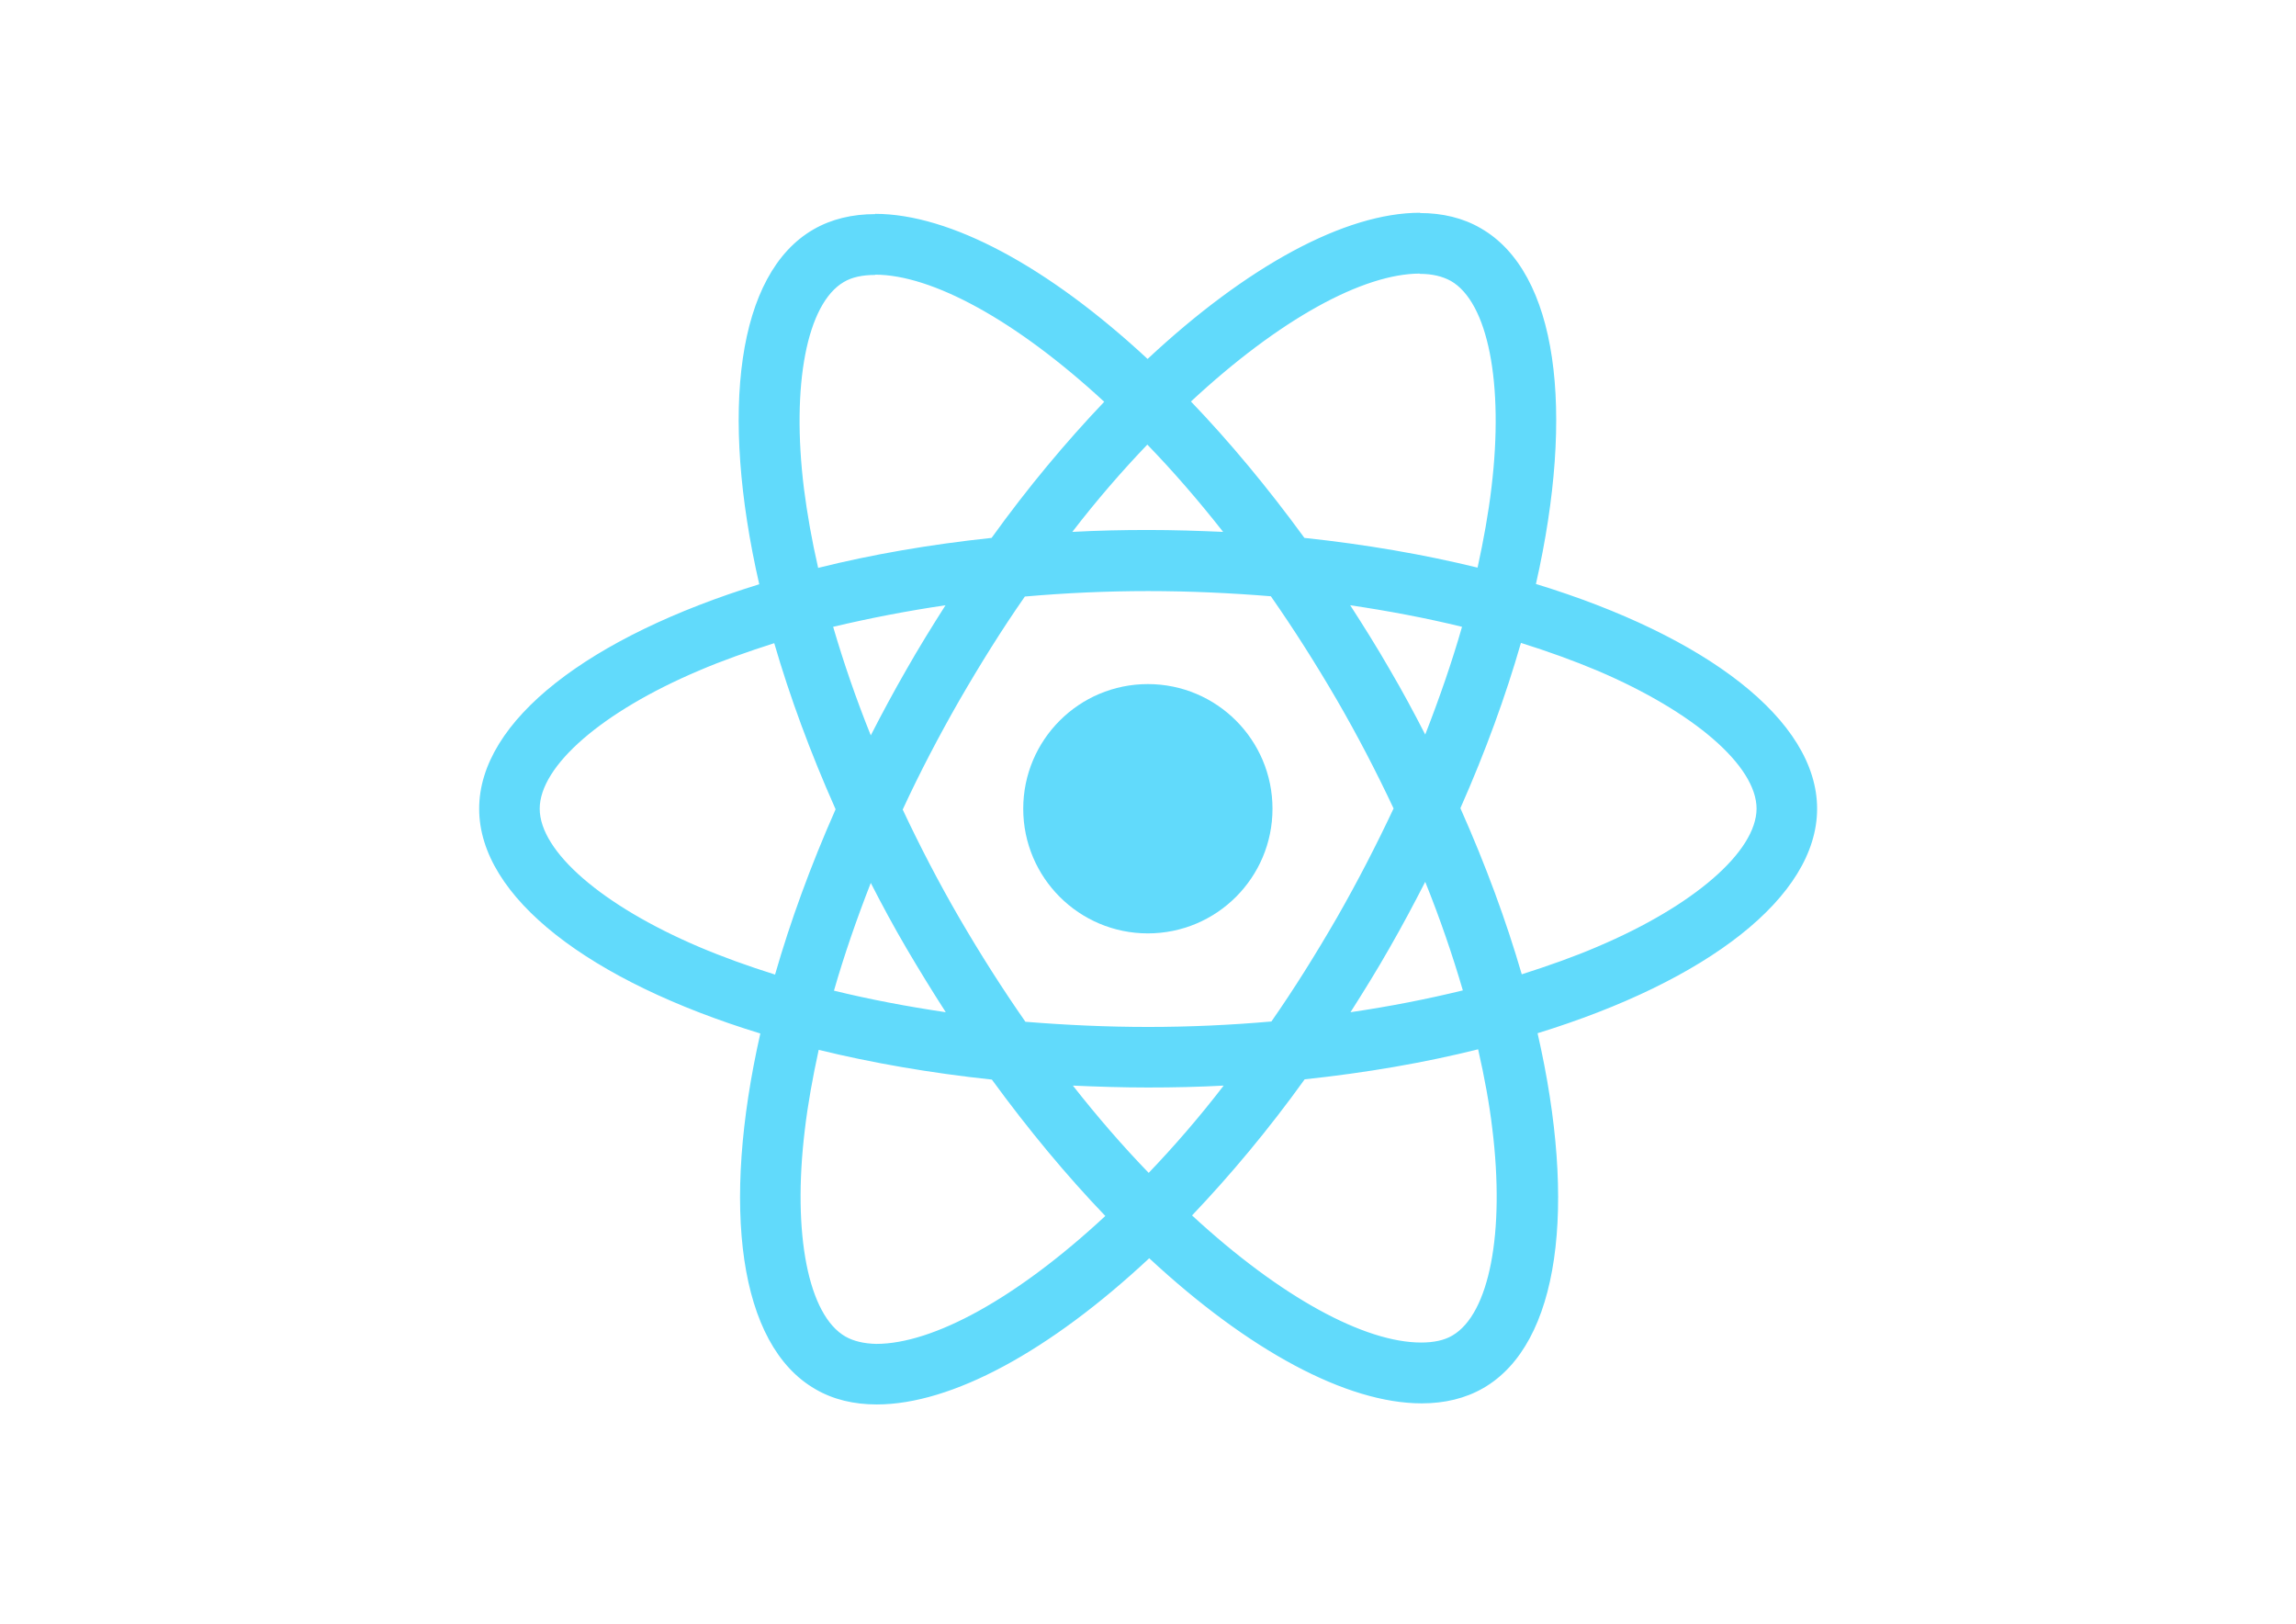
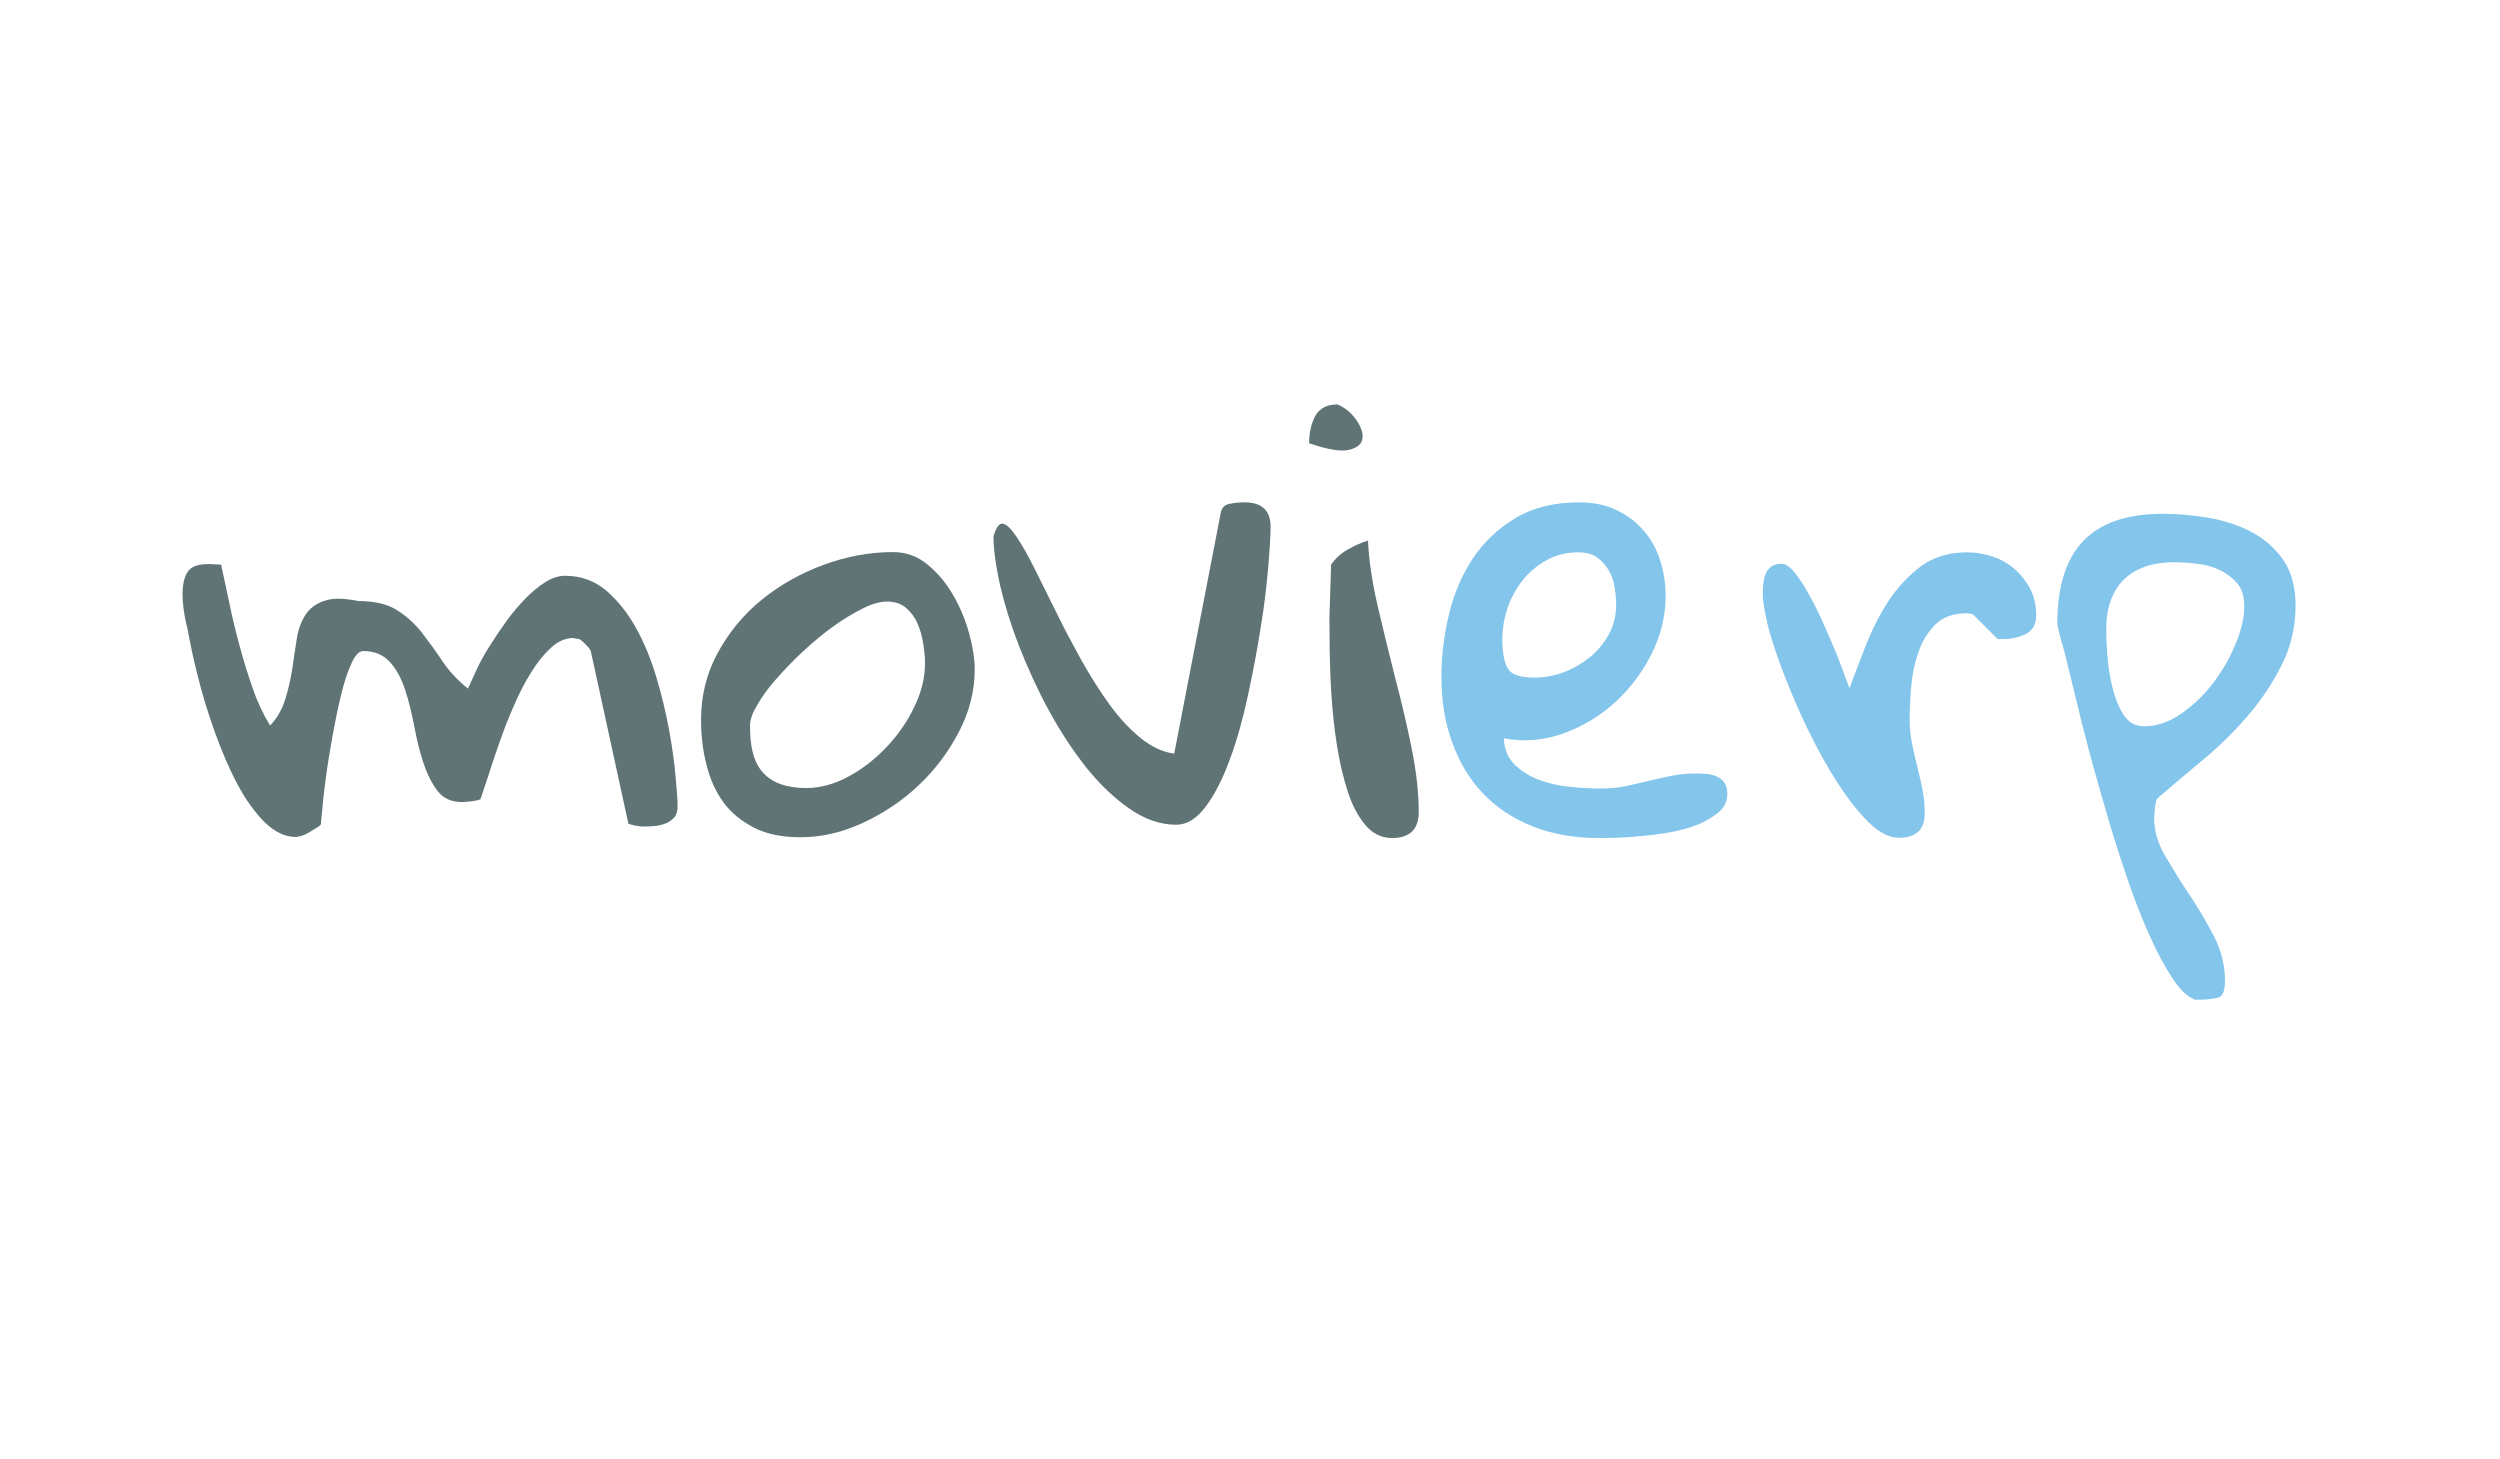
- <svg xmlns="http://www.w3.org/2000/svg" viewBox="0 0 841.9 595.3">
-   <g fill="#61DAFB">
-     <path d="M666.3 296.5c0-32.5-40.7-63.3-103.1-82.4 14.4-63.6 8-114.2-20.2-130.4-6.5-3.8-14.1-5.6-22.4-5.6v22.3c4.6 0 8.3.9 11.4 2.6 13.6 7.8 19.5 37.5 14.9 75.7-1.1 9.4-2.9 19.3-5.1 29.4-19.6-4.8-41-8.5-63.5-10.9-13.5-18.5-27.5-35.3-41.6-50 32.6-30.3 63.2-46.9 84-46.9V78c-27.5 0-63.5 19.6-99.9 53.6-36.4-33.8-72.4-53.2-99.9-53.2v22.3c20.7 0 51.4 16.5 84 46.6-14 14.7-28 31.4-41.3 49.9-22.6 2.4-44 6.1-63.6 11-2.3-10-4-19.7-5.2-29-4.7-38.2 1.1-67.9 14.6-75.8 3-1.8 6.9-2.6 11.5-2.6V78.5c-8.4 0-16 1.8-22.6 5.6-28.1 16.2-34.4 66.7-19.9 130.1-62.2 19.2-102.7 49.9-102.7 82.3 0 32.5 40.7 63.3 103.1 82.4-14.4 63.6-8 114.2 20.2 130.4 6.5 3.8 14.1 5.6 22.5 5.6 27.5 0 63.5-19.6 99.9-53.6 36.4 33.8 72.4 53.2 99.9 53.2 8.4 0 16-1.8 22.6-5.6 28.1-16.2 34.4-66.7 19.9-130.1 62-19.1 102.5-49.9 102.5-82.3zm-130.2-66.7c-3.7 12.9-8.3 26.2-13.5 39.5-4.1-8-8.4-16-13.1-24-4.6-8-9.5-15.8-14.4-23.4 14.2 2.1 27.9 4.7 41 7.9zm-45.8 106.5c-7.8 13.5-15.8 26.3-24.1 38.2-14.9 1.3-30 2-45.2 2-15.1 0-30.2-.7-45-1.9-8.3-11.9-16.4-24.6-24.2-38-7.6-13.1-14.5-26.4-20.8-39.8 6.2-13.4 13.2-26.8 20.7-39.9 7.8-13.5 15.8-26.3 24.1-38.2 14.9-1.3 30-2 45.2-2 15.1 0 30.2.7 45 1.9 8.3 11.9 16.4 24.6 24.2 38 7.6 13.1 14.5 26.4 20.8 39.8-6.3 13.4-13.2 26.8-20.7 39.9zm32.3-13c5.4 13.4 10 26.8 13.8 39.8-13.1 3.2-26.9 5.9-41.2 8 4.9-7.7 9.8-15.6 14.4-23.7 4.6-8 8.9-16.1 13-24.1zM421.2 430c-9.3-9.6-18.6-20.3-27.8-32 9 .4 18.2.7 27.5.7 9.4 0 18.7-.2 27.8-.7-9 11.7-18.3 22.4-27.5 32zm-74.4-58.9c-14.2-2.1-27.9-4.7-41-7.9 3.7-12.9 8.3-26.2 13.5-39.5 4.1 8 8.4 16 13.1 24 4.7 8 9.5 15.8 14.4 23.4zM420.7 163c9.3 9.6 18.6 20.3 27.8 32-9-.4-18.2-.7-27.5-.7-9.4 0-18.7.2-27.8.7 9-11.7 18.3-22.4 27.5-32zm-74 58.9c-4.9 7.7-9.8 15.6-14.4 23.7-4.6 8-8.9 16-13 24-5.4-13.4-10-26.8-13.8-39.8 13.1-3.1 26.9-5.8 41.2-7.9zm-90.5 125.2c-35.4-15.1-58.3-34.9-58.3-50.6 0-15.7 22.9-35.6 58.3-50.6 8.6-3.7 18-7 27.7-10.1 5.7 19.6 13.2 40 22.5 60.9-9.2 20.8-16.6 41.1-22.2 60.6-9.9-3.1-19.3-6.5-28-10.2zM310 490c-13.6-7.8-19.5-37.5-14.9-75.7 1.1-9.4 2.9-19.3 5.1-29.4 19.6 4.8 41 8.5 63.5 10.9 13.5 18.5 27.5 35.3 41.6 50-32.6 30.3-63.2 46.9-84 46.9-4.5-.1-8.3-1-11.3-2.7zm237.2-76.2c4.7 38.2-1.1 67.9-14.6 75.8-3 1.8-6.9 2.6-11.5 2.6-20.7 0-51.4-16.5-84-46.6 14-14.7 28-31.4 41.3-49.9 22.6-2.4 44-6.1 63.6-11 2.3 10.1 4.1 19.8 5.2 29.1zm38.5-66.7c-8.6 3.7-18 7-27.7 10.1-5.7-19.6-13.2-40-22.5-60.9 9.2-20.8 16.6-41.1 22.2-60.6 9.9 3.1 19.3 6.5 28.1 10.2 35.4 15.1 58.3 34.9 58.3 50.6-.1 15.7-23 35.6-58.4 50.6zM320.8 78.4z" />
-     <circle cx="420.9" cy="296.5" r="45.7" />
-     <path d="M520.5 78.1z" />
+ <svg xmlns="http://www.w3.org/2000/svg" version="1.1" id="Layer_1" x="0px" y="0px" viewBox="0 0 960 560" style="enable-background:new 0 0 960 560;" xml:space="preserve">
+   <style type="text/css">
+ 	.st0{fill:#607476;}
+ 	.st1{fill:#84C5EB;}
+ </style>
+   <g id="XMLID_1_">
+     <path id="XMLID_66_" class="st0" d="M70.1,228.3c0-3.7,0.6-6.6,1.9-8.6c1.3-2.1,3.9-3.1,8.1-3.1c0.4,0,1.3,0,2.5,0.1   c1.3,0.1,2,0.1,2.3,0.1c1,4.6,2.1,9.6,3.2,14.9c1.1,5.4,2.4,10.8,3.9,16.3c1.5,5.5,3.1,10.8,5,16.2c1.8,5.3,4.1,10.1,6.7,14.4   c2.7-2.8,4.6-6.1,5.8-10c1.2-3.8,2.1-7.7,2.7-11.6c0.6-3.9,1.1-7.7,1.7-11.3c0.5-3.6,1.6-6.7,3.2-9.3c1.6-2.6,4-4.5,7.2-5.6   c3.2-1.2,7.6-1.2,13.2,0c6.2,0,11.1,1.1,14.8,3.4c3.7,2.3,6.9,5.2,9.6,8.6c2.7,3.5,5.4,7.2,8,11.1c2.6,3.9,5.9,7.4,9.8,10.5   c0.9-1.9,2-4.3,3.3-7.2s3-5.9,5-9.1c2-3.2,4.1-6.3,6.4-9.5c2.3-3.2,4.7-6,7.2-8.6c2.5-2.6,5.1-4.7,7.7-6.4c2.7-1.7,5.2-2.5,7.7-2.5   c6,0,11.3,1.9,15.7,5.6c4.4,3.8,8.2,8.5,11.4,14.2c3.2,5.7,5.8,12,7.9,19c2.1,7,3.7,13.8,4.9,20.2c1.2,6.5,2,12.4,2.5,17.8   c0.5,5.4,0.8,9.3,0.8,11.6c0,1.9-0.4,3.4-1.3,4.4c-0.9,1-2,1.8-3.3,2.3c-1.3,0.5-2.8,0.9-4.3,1c-1.5,0.1-3,0.2-4.3,0.2   c-0.3,0-0.7,0-1.3-0.1c-0.6-0.1-1.3-0.2-2-0.3c-0.6-0.1-1.4-0.4-2.4-0.7l-14.4-66.1c0-0.4-0.6-1.3-1.8-2.5c-1.2-1.3-2.1-2-2.7-2.3   c-0.4,0-0.8-0.1-1.1-0.2c-0.3,0-0.5,0-0.7-0.1c-0.1-0.1-0.3-0.1-0.4-0.1c-3.1,0-6,1.3-8.7,3.8c-2.7,2.5-5.3,5.7-7.6,9.5   c-2.4,3.8-4.6,8.1-6.6,12.8c-2.1,4.7-3.9,9.4-5.5,14c-1.6,4.6-3.1,8.9-4.3,12.8c-1.3,3.9-2.3,6.9-3,9c-0.6,0.3-1.8,0.6-3.5,0.8   c-1.8,0.2-3,0.3-3.5,0.3c-4.1,0-7.3-1.4-9.5-4.3s-4-6.5-5.4-10.7c-1.4-4.3-2.6-9-3.5-14c-1-5.1-2.1-9.8-3.5-14   c-1.4-4.3-3.3-7.9-5.8-10.7s-5.9-4.3-10.3-4.3c-1.6,0-3.2,1.6-4.6,4.9c-1.5,3.2-2.8,7.3-4,12.3c-1.2,4.9-2.3,10.3-3.3,15.9   c-1,5.7-1.9,11-2.5,15.9c-0.7,4.9-1.3,10.8-1.9,17.6c-0.3,0.4-0.9,0.9-1.8,1.4c-0.9,0.5-1.8,1.1-2.8,1.7c-1,0.6-1.9,1-2.9,1.3   c-1,0.3-1.7,0.4-2.1,0.4c-4.1,0-8.1-1.9-11.9-5.6c-3.8-3.8-7.3-8.6-10.5-14.6c-3.2-6-6-12.6-8.6-19.8c-2.6-7.2-4.8-14.3-6.5-21.2   c-1.8-6.9-3.1-13.2-4.1-18.8C70.5,235.6,70.1,231.3,70.1,228.3z" />
+     <path id="XMLID_71_" class="st0" d="M269.2,276.3c0-9.1,2.1-17.7,6.4-25.6c4.3-7.9,9.9-14.7,16.9-20.4c7-5.7,14.9-10.1,23.7-13.4   c8.8-3.2,17.7-4.9,26.7-4.9c5,0,9.5,1.6,13.4,4.9c3.9,3.2,7.2,7.2,9.8,11.8c2.7,4.6,4.7,9.6,6.1,14.7c1.4,5.2,2.1,9.7,2.1,13.5   c0,8.3-2,16.3-6,24c-4,7.7-9.1,14.6-15.5,20.6c-6.3,6-13.5,10.8-21.5,14.5c-8,3.7-15.9,5.5-23.9,5.5c-7.1,0-13.1-1.2-17.9-3.7   s-8.8-5.7-11.7-9.7c-3-4.1-5.1-8.8-6.5-14.4C269.9,288.4,269.2,282.5,269.2,276.3z M288,278.6c0,3.8,0.3,7.2,1,10.1   c0.7,2.9,1.8,5.3,3.5,7.4c1.7,2.1,3.9,3.7,6.7,4.8c2.8,1.1,6.3,1.7,10.4,1.7c5.5,0,10.9-1.5,16.4-4.5c5.5-3,10.4-6.9,14.7-11.5   c4.3-4.6,7.9-9.8,10.5-15.4c2.7-5.6,4-11.1,4-16.4c0-2.4-0.2-4.9-0.7-7.7c-0.4-2.8-1.2-5.4-2.2-7.7c-1-2.4-2.5-4.3-4.4-6   c-1.9-1.6-4.4-2.4-7.3-2.4c-2.7,0-5.8,0.9-9.4,2.7c-3.6,1.8-7.4,4.1-11.3,6.9c-3.9,2.8-7.7,6-11.5,9.5c-3.8,3.5-7.2,7.1-10.3,10.6   c-3.1,3.5-5.6,6.9-7.4,10.2C288.9,273.8,288,276.5,288,278.6z" />
+     <path id="XMLID_74_" class="st0" d="M381.5,206c1-3.5,2.2-5.2,3.7-4.9c1.4,0.3,3.1,2,5.2,5.1c2.1,3.1,4.4,7.2,7,12.4   c2.6,5.2,5.3,10.7,8.3,16.7c2.9,6,6.2,12.1,9.6,18.3c3.5,6.2,7.1,11.9,10.8,17c3.8,5.2,7.7,9.4,11.9,12.8c4.2,3.4,8.5,5.4,12.9,6   l17.7-91.6c0.3-2.5,1.4-3.9,3.4-4.3c2-0.4,3.9-0.6,5.9-0.6c6.6,0,10,3.1,10,9.3c0,3.2-0.3,8.4-0.9,15.5c-0.6,7.1-1.5,14.9-2.9,23.3   c-1.3,8.5-3,17.2-4.9,26.1c-1.9,8.9-4.2,17.1-6.9,24.4c-2.7,7.4-5.7,13.4-9.2,18.1c-3.5,4.7-7.3,7.1-11.4,7.1c-6,0-12-2-17.9-6.1   c-5.9-4.1-11.5-9.4-16.7-15.9c-5.2-6.6-10-13.9-14.4-22c-4.4-8.1-8.1-16.3-11.3-24.4c-3.2-8.2-5.6-16-7.4-23.6   C382.4,217.3,381.5,211,381.5,206z" />
+     <path id="XMLID_76_" class="st0" d="M513.6,155.3c2.8,1.2,5.2,3.1,7.1,5.8c1.9,2.7,2.8,5.1,2.5,7.2c-0.2,2.1-1.9,3.6-5,4.4   c-3.1,0.8-8.3,0-15.5-2.5c0-4,0.8-7.4,2.3-10.4C506.7,156.8,509.5,155.3,513.6,155.3z M510.5,238.3c0-0.9,0-2.3,0.1-4.3   c0.1-2,0.1-4.1,0.2-6.3c0.1-2.2,0.1-4.3,0.2-6.4c0.1-2.1,0.1-3.5,0.1-4.4c1.6-2.4,3.7-4.3,6.3-5.8c2.6-1.5,5.2-2.7,7.9-3.5   c0.4,8,1.7,16.4,3.8,25.4c2.1,9,4.3,18,6.6,27.1c2.4,9.1,4.5,18,6.3,26.9c1.8,8.8,2.8,17.1,2.8,24.8c0,6.6-3.4,10-10.2,10   c-4.1,0-7.6-1.7-10.4-5.1c-2.8-3.4-5.1-7.7-6.7-12.9c-1.7-5.2-3.1-11.1-4.1-17.5c-1-6.4-1.7-12.7-2.1-18.9   c-0.4-6.2-0.6-11.9-0.7-17C510.6,245.1,510.5,241.1,510.5,238.3z" />
+     <path id="XMLID_81_" class="st1" d="M553.5,259.8c0-8,1-15.9,2.9-23.9c1.9-8,5-15.1,9.2-21.5c4.2-6.3,9.7-11.5,16.4-15.5   c6.7-4,14.9-6,24.4-6c5.5,0,10.3,1,14.4,3c4.1,2,7.6,4.6,10.4,7.9c2.8,3.2,4.9,7,6.3,11.4c1.4,4.4,2.1,8.9,2.1,13.6   c0,7.5-1.7,14.8-5.2,21.9c-3.5,7.1-8.1,13.3-13.9,18.7c-5.8,5.4-12.5,9.4-20,12.2c-7.5,2.7-15.2,3.4-23,1.9   c0.1,4.3,1.6,7.7,4.3,10.3c2.7,2.6,6,4.5,9.8,5.9c3.8,1.3,7.8,2.2,11.9,2.5c4.1,0.4,7.8,0.6,11.1,0.6c3.4,0,6.6-0.3,9.5-0.9   c2.9-0.6,5.9-1.3,8.8-2c2.9-0.7,5.9-1.4,9-2c3-0.6,6.2-0.9,9.6-0.9c1.3,0,2.7,0.1,4,0.2c1.3,0.1,2.6,0.5,3.8,1   c1.2,0.5,2.1,1.3,2.9,2.4c0.7,1.1,1.1,2.5,1.1,4.1c0,2.8-1,5.1-3.1,7c-2.1,1.8-4.7,3.4-7.9,4.8c-3.2,1.3-6.7,2.3-10.5,3   c-3.8,0.7-7.6,1.2-11.2,1.5c-3.6,0.4-6.9,0.6-10,0.7c-3,0.1-5.3,0.1-6.7,0.1c-9.4,0-17.9-1.5-25.4-4.5c-7.5-3-13.9-7.2-19-12.6   c-5.2-5.4-9.1-11.9-11.8-19.5C554.8,277.5,553.5,269,553.5,259.8z M576.9,245.4c0,5.2,0.7,8.9,2.1,11.3c1.4,2.4,4.8,3.5,10.3,3.5   c3.8,0,7.6-0.7,11.3-2.1c3.7-1.4,7-3.4,10.1-5.9c3-2.5,5.4-5.5,7.2-8.8c1.8-3.4,2.7-7.1,2.7-11.1c0-2.2-0.2-4.5-0.6-6.9   c-0.4-2.4-1.1-4.5-2.3-6.5c-1.2-2-2.7-3.6-4.5-4.9c-1.8-1.3-4.2-1.9-7.2-1.9c-4.4,0-8.4,1-12.1,3c-3.6,2-6.7,4.6-9.2,7.7   c-2.5,3.2-4.4,6.7-5.8,10.6C577.6,237.5,576.9,241.4,576.9,245.4z" />
+     <path id="XMLID_84_" class="st1" d="M676.9,228.3c0-1.3,0.1-2.7,0.2-4.1c0.1-1.4,0.4-2.7,0.9-3.8c0.4-1.1,1.1-2,2.1-2.8   c1-0.7,2.3-1.1,4.1-1.1c1.5,0,3.1,1.1,5,3.4c1.8,2.3,3.7,5.2,5.6,8.6c1.9,3.5,3.8,7.3,5.6,11.4c1.8,4.1,3.5,7.9,4.9,11.4   c1.4,3.5,2.5,6.5,3.4,9c0.9,2.5,1.4,3.8,1.5,4c1.9-5.2,4.1-10.8,6.4-16.8c2.4-6,5.3-11.7,8.7-16.9c3.5-5.2,7.6-9.6,12.4-13.2   c4.8-3.5,10.7-5.3,17.6-5.3c3.5,0,6.9,0.6,10.1,1.7c3.2,1.1,6,2.7,8.4,4.9c2.4,2.1,4.4,4.7,5.9,7.6c1.5,3,2.2,6.3,2.2,10.2   c0,3.2-1.3,5.5-3.9,6.9c-2.6,1.3-5.5,2-8.7,2h-2.2l-9.5-9.5c-0.3,0-0.5-0.1-0.7-0.2c-0.3,0-0.6,0-0.8-0.1c-0.2-0.1-0.5-0.1-0.8-0.1   c-5.2,0-9.2,1.4-12.1,4.3s-5.1,6.4-6.5,10.6c-1.5,4.2-2.4,8.6-2.8,13.3c-0.4,4.6-0.6,8.9-0.6,12.7c0,3,0.3,5.9,0.9,9   c0.6,3,1.3,6,2,8.8c0.7,2.9,1.4,5.8,2,8.8c0.6,3,0.9,6.2,0.9,9.4c0,6.2-3.3,9.3-10,9.3c-3.7,0-7.5-2-11.5-5.9   c-4-3.9-7.9-8.9-11.8-14.9c-3.9-6-7.6-12.7-11.2-20s-6.6-14.4-9.3-21.3c-2.7-6.9-4.8-13.2-6.3-18.8   C677.7,235.1,676.9,231,676.9,228.3z" />
+     <path id="XMLID_86_" class="st1" d="M790,239.6c0-14.3,3.3-24.9,10-31.9c6.6-6.9,16.8-10.4,30.5-10.4c5.6,0,11.4,0.5,17.4,1.5   c6,1,11.5,2.8,16.5,5.4c5,2.6,9.1,6.2,12.3,10.7c3.2,4.6,4.8,10.5,4.8,17.7c0,8-1.7,15.5-5.2,22.5c-3.5,7-7.8,13.6-13.1,19.7   c-5.2,6.1-11,11.8-17.3,17c-6.3,5.2-12.1,10.2-17.6,14.9c-0.3,0.6-0.6,1.8-0.8,3.7c-0.2,1.8-0.3,3.1-0.3,3.7   c0,4.9,1.4,9.8,4.3,14.7c2.9,4.9,6,10,9.4,15c3.4,5.1,6.5,10.4,9.3,15.8c2.8,5.5,4.2,11.1,4.2,17c0,3.5-0.7,5.6-2.2,6.3   c-1.5,0.7-4.6,1-9.3,1c-3-1.2-5.9-3.9-8.7-8.3c-2.9-4.4-5.8-9.7-8.6-16c-2.9-6.3-5.7-13.5-8.4-21.3c-2.7-7.9-5.3-15.9-7.7-24.1   s-4.7-16.3-6.9-24.3c-2.1-8-4-15.4-5.6-22.2c-1.6-6.8-3.1-12.6-4.3-17.6C791.2,245.2,790.4,241.7,790,239.6z M808.8,241.6   c0,2.2,0.1,5.4,0.4,9.6c0.3,4.2,0.9,8.4,1.9,12.5c1,4.1,2.4,7.7,4.3,10.7c1.9,3,4.6,4.5,8,4.5c4.6,0,9.2-1.5,13.8-4.6   c4.6-3.1,8.8-7,12.4-11.7c3.6-4.7,6.6-9.8,8.8-15.2c2.3-5.4,3.4-10.3,3.4-14.7c0-3.7-0.9-6.6-2.7-8.7c-1.8-2.1-4-3.8-6.7-5.1   c-2.7-1.3-5.6-2.1-8.7-2.4c-3.1-0.4-6-0.6-8.8-0.6c-8.4,0-14.9,2.3-19.4,6.7C811,227.2,808.8,233.5,808.8,241.6z" />
+   </g>
+   <g id="XMLID_42_">
+     <text id="XMLID_97_" transform="matrix(1 0 0 1 1065.429 321.2605)" class="st1" style="font-family:'GloriaHallelujah'; font-size:226.545px;">movierp</text>
  </g>
</svg>
